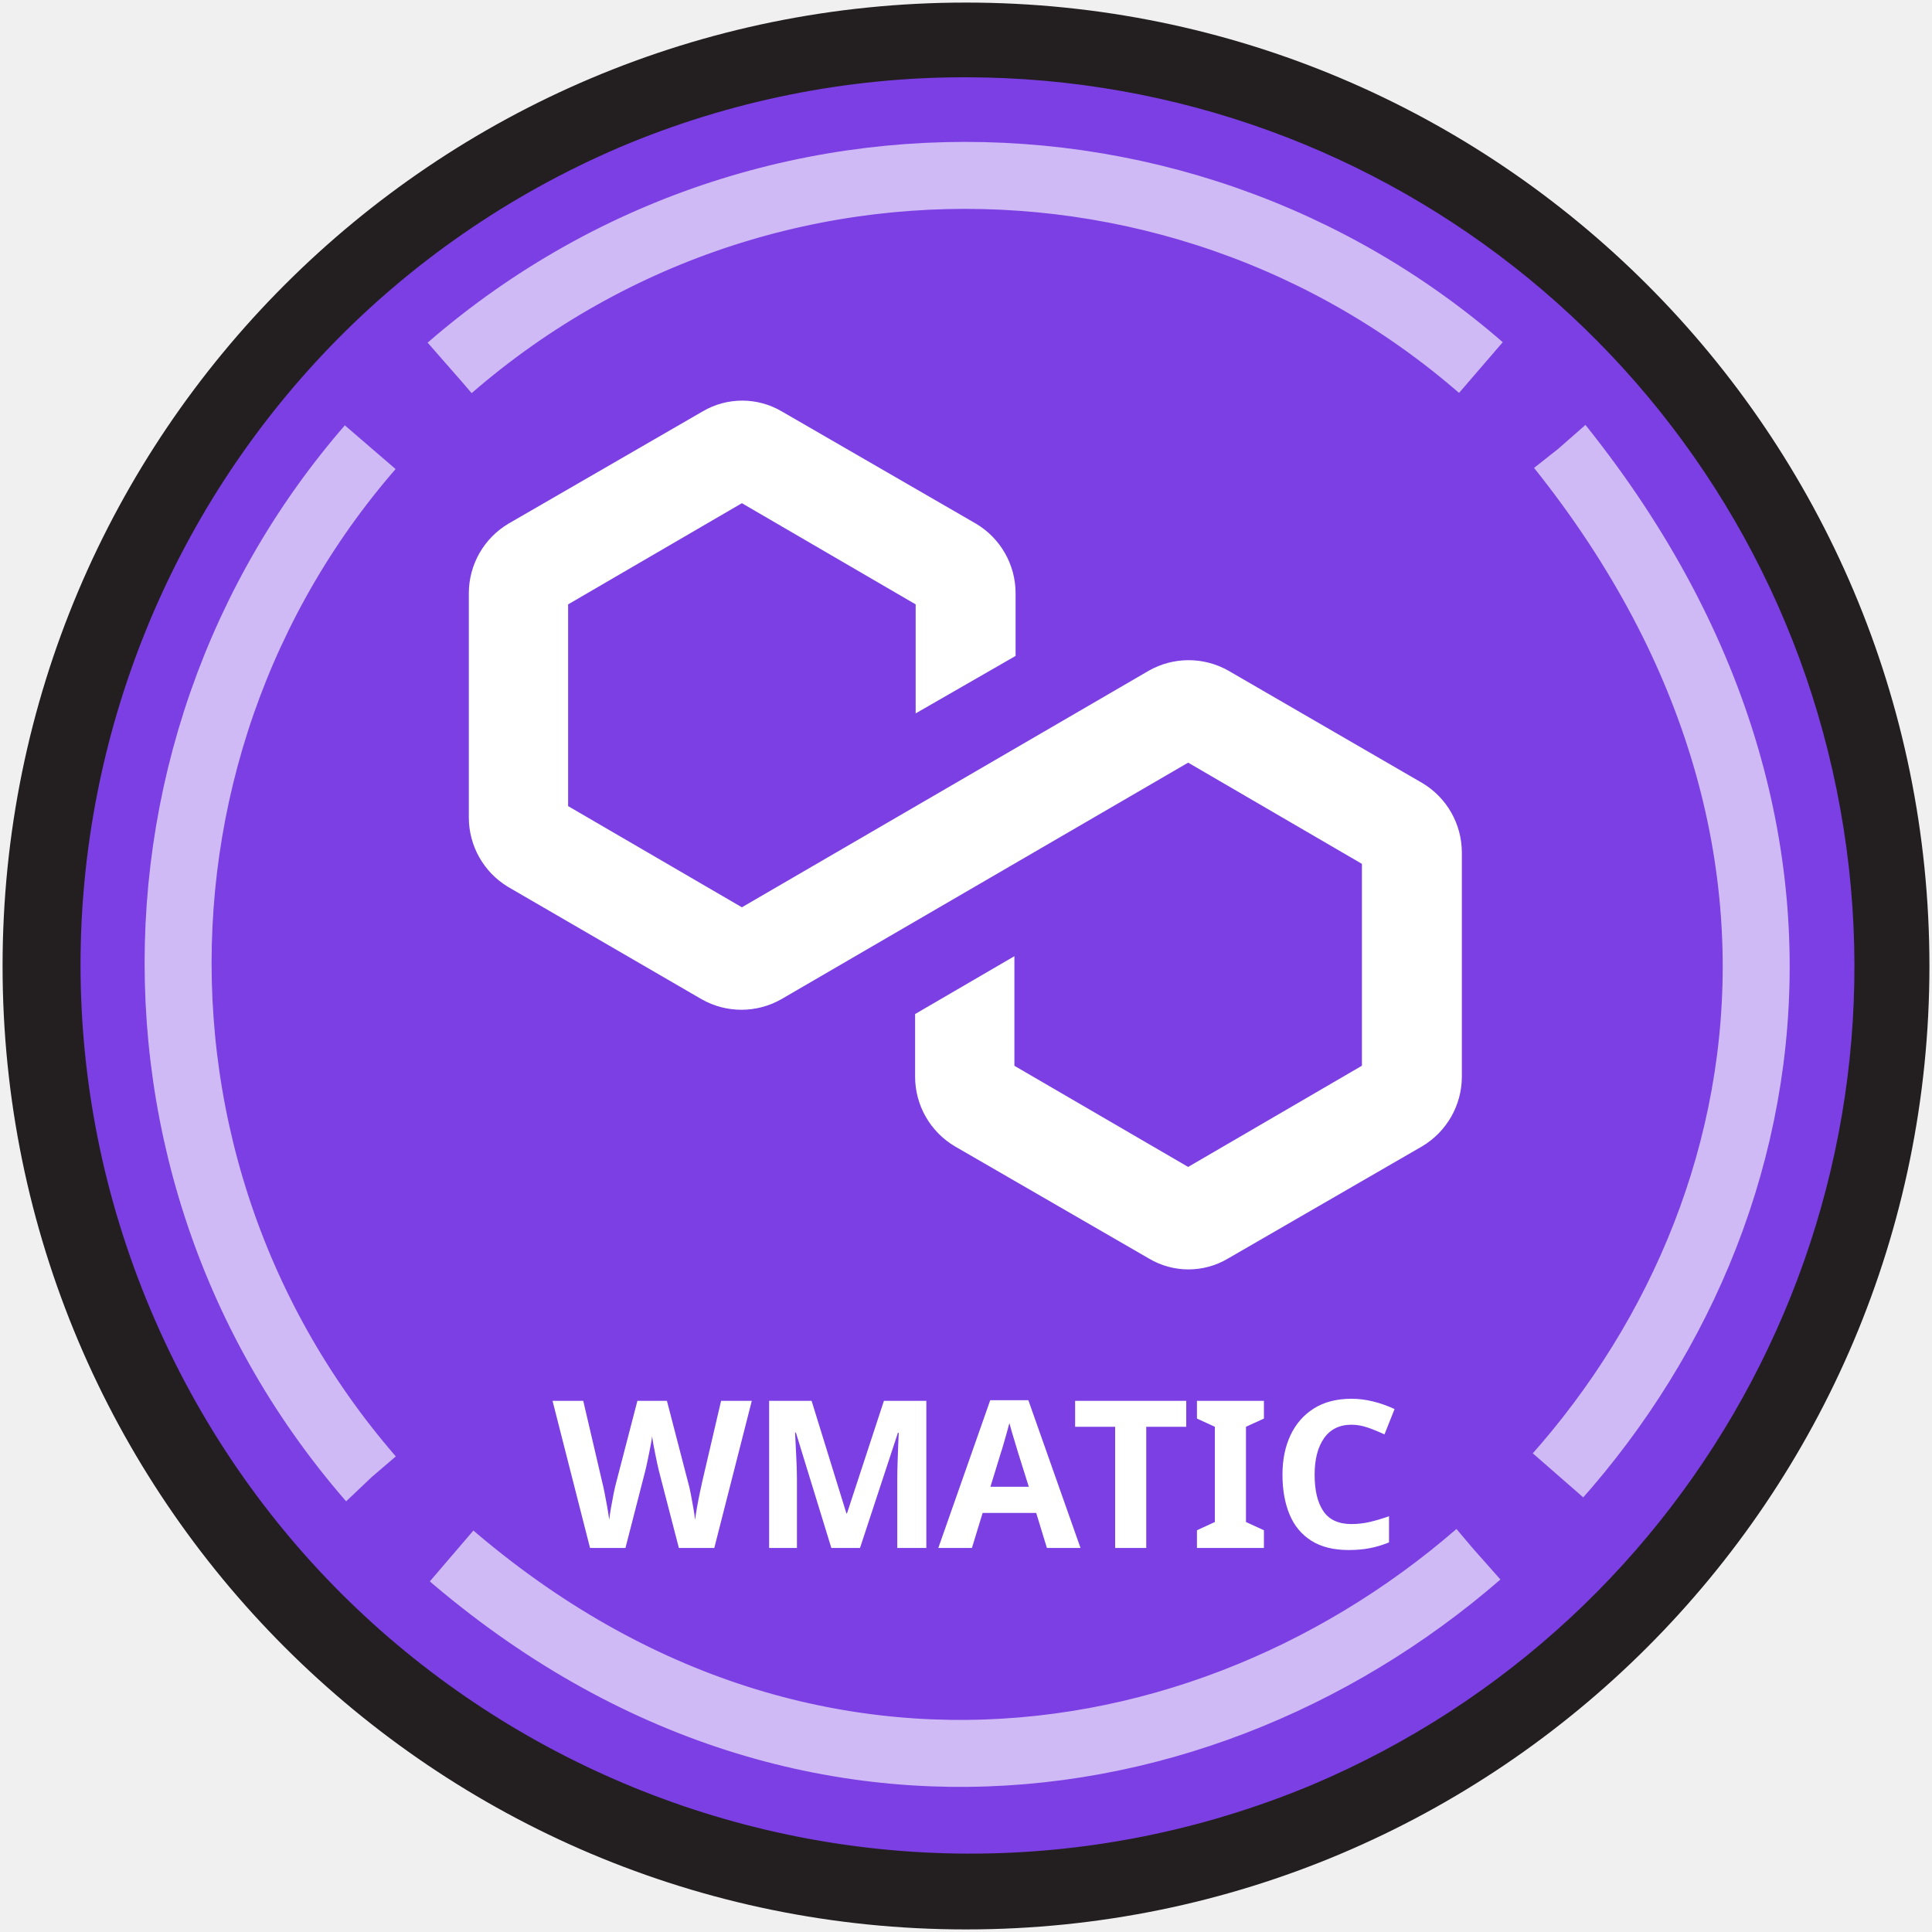
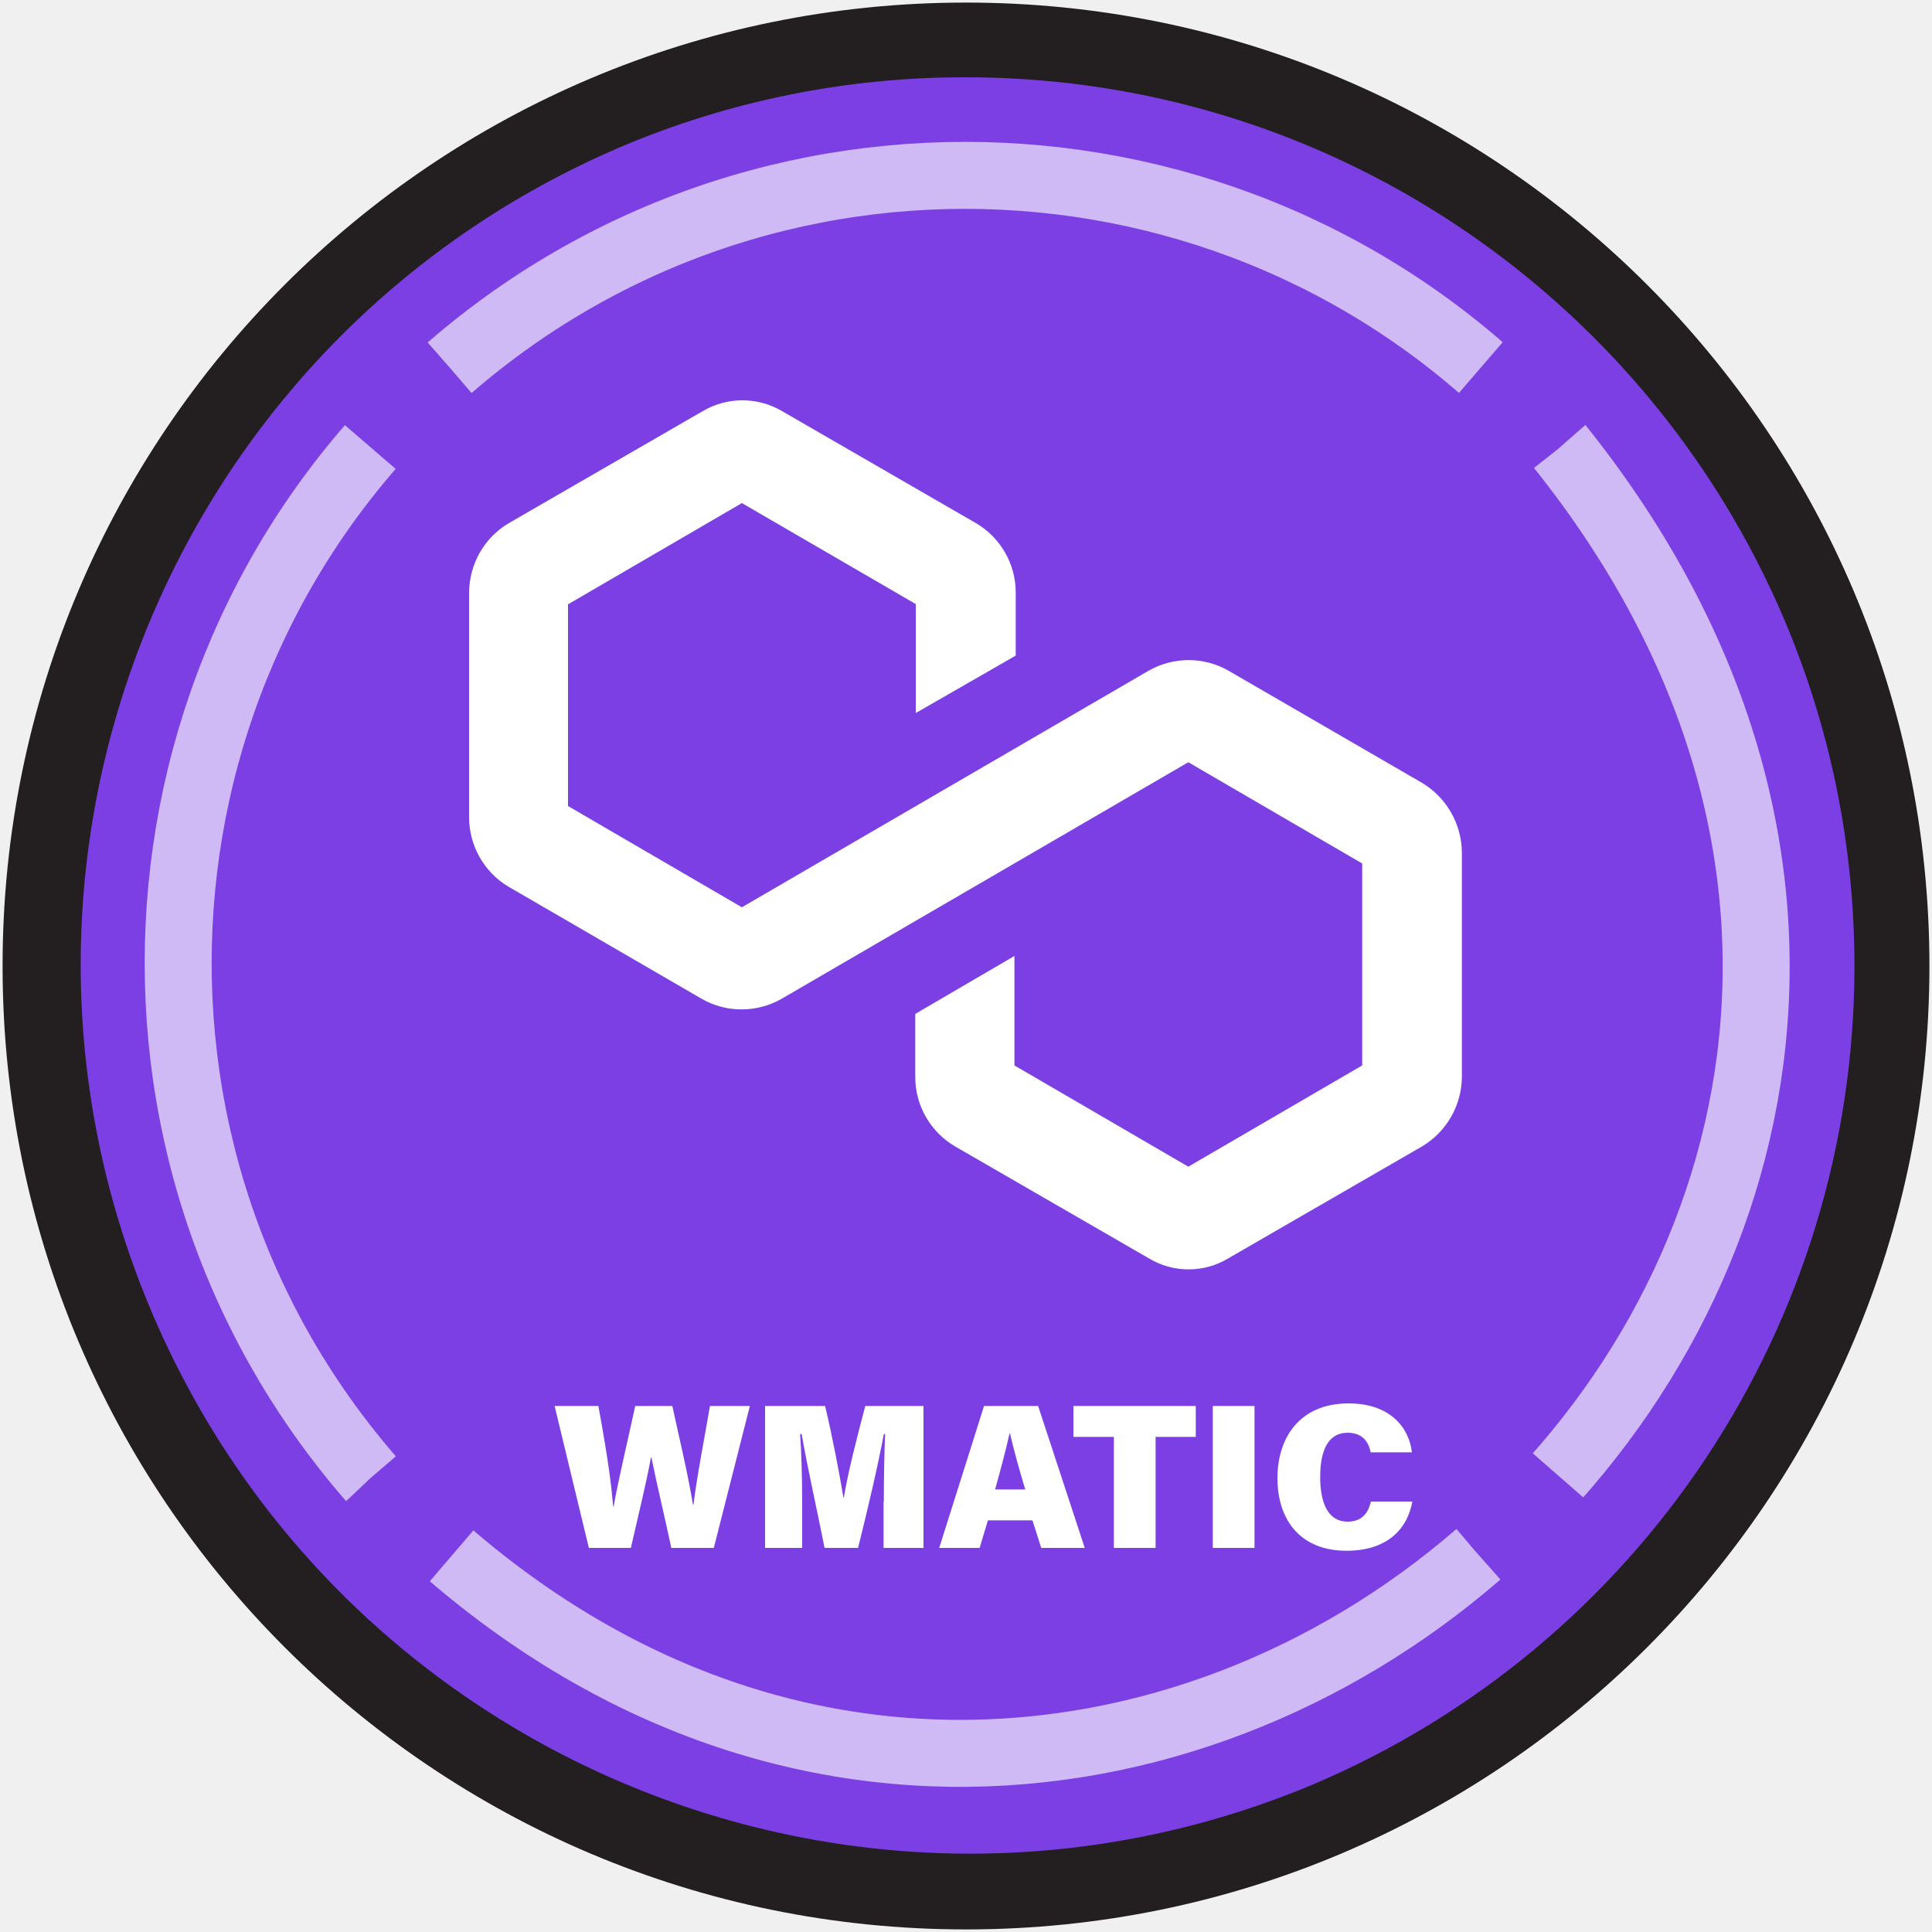
- <svg xmlns="http://www.w3.org/2000/svg" viewBox="0 0 750 750">
-   <defs>
-     <style>.a{fill:#7b3fe4;}.b{fill:#231f20;}.c,.e{fill:#fff;}.d{fill:none;stroke:#d0baf5;stroke-miterlimit:10;stroke-width:26px;stroke-dasharray:436.43 43.64;}.e{font-size:80px;font-family:AcuminPro-Black, Acumin Pro;font-weight:800;}.f{letter-spacing:-0.01em;}.g{letter-spacing:0em;}.h{letter-spacing:-0.07em;}</style>
-   </defs>
-   <path class="a" d="M375,734.5A359.51,359.51,0,0,1,120.79,120.79,359.51,359.51,0,0,1,629.21,629.21,357.17,357.17,0,0,1,375,734.5Z" />
-   <path class="b" d="M375,30A345.1,345.1,0,0,1,509.28,692.9,345.1,345.1,0,0,1,240.72,57.1,342.82,342.82,0,0,1,375,30m0-29C168.45,1,1,168.45,1,375S168.45,749,375,749,749,581.55,749,375,581.55,1,375,1Z" />
-   <path class="c" d="M567.49,330.91v87.21A31.51,31.51,0,0,1,552.07,445l-75.29,43.52a30,30,0,0,1-30.84,0L370.66,445a31.46,31.46,0,0,1-15.42-26.9V393.65l38.55-22.46v42.55L461.24,453l67.46-39.29V335.35l-67.46-39.29-158,91.87a31.29,31.29,0,0,1-30.83,0l-75.29-43.7A31.43,31.43,0,0,1,182,317.37V230.15a31.42,31.42,0,0,1,15.42-26.89l75.29-43.52a30.26,30.26,0,0,1,30.83,0l75.29,43.52a31.42,31.42,0,0,1,15.42,26.89v24.48l-38.79,22.3V234.62L288,195.34l-67.46,39.28v78.31L288,352.21l158-91.87a31.31,31.31,0,0,1,30.84,0L552.19,304a31.46,31.46,0,0,1,15.3,26.87Z" />
-   <path class="d" d="M174.63,142.74C302.19,32.21,495.2,46,605.72,173.58,859,490.5,421.3,869.62,143.78,573.83,33.26,446.27,47.07,253.27,174.63,142.74Z" />
-   <text class="e" transform="translate(214.49 600.92)">
-     <tspan class="f">W</tspan>
-     <tspan class="g" x="76.88" y="0">M</tspan>
-     <tspan class="h" x="149.76" y="0">A</tspan>
-     <tspan x="201.28" y="0">TIC</tspan>
-   </text>
+ <svg xmlns="http://www.w3.org/2000/svg" version="1.1" id="Layer_1" x="0px" y="0px" viewBox="0 0 750 750" style="enable-background:new 0 0 750 750;" xml:space="preserve">
+   <style type="text/css">
+ 	.st0{fill:#7B3FE4;}
+ 	.st1{fill:#231F20;}
+ 	.st2{fill:#FFFFFF;}
+ 	.st3{fill:none;stroke:#D0BAF5;stroke-width:26;stroke-miterlimit:10;stroke-dasharray:436.43,43.64;}
+ 	.st4{enable-background:new    ;}
+ </style>
+   <path class="st0" d="M375,734.5c-198.6,0-359.5-161-359.5-359.5c0-95.3,37.9-186.8,105.3-254.2c140.9-139.8,368.6-139,508.4,2  c139.1,140.2,139.1,366.3,0,506.4C561.9,696.8,470.4,734.8,375,734.5z" />
+   <path class="st1" d="M375,30c190.6,0.1,345,154.8,344.9,345.3c-0.1,138.5-83,263.6-210.6,317.6c-175.9,73.4-378-9.8-451.3-185.7  c-72.9-174.8,8.7-375.6,182.8-450.1C283.2,39.1,328.9,29.9,375,30 M375,1C168.4,1,1,168.4,1,375s167.4,374,374,374  s374-167.5,374-374S581.5,1,375,1z" />
+   <path class="st2" d="M567.5,330.9v87.2c-0.1,11-5.9,21.2-15.4,26.9l-75.3,43.5c-9.5,5.7-21.3,5.7-30.8,0L370.7,445  c-9.5-5.6-15.4-15.8-15.4-26.9v-24.5l38.5-22.5v42.5l67.5,39.3l67.5-39.3v-78.4l-67.5-39.3l-158,91.9c-9.6,5.4-21.3,5.4-30.8,0  l-75.3-43.7c-9.4-5.7-15.1-15.9-15.1-26.9v-87.2c0.1-11.1,5.9-21.3,15.4-26.9l75.3-43.5c9.5-5.6,21.3-5.6,30.8,0l75.3,43.5  c9.5,5.6,15.4,15.8,15.4,26.9v24.5l-38.8,22.3v-42.3L288,195.3l-67.5,39.3v78.3l67.5,39.3l158-91.9c9.6-5.4,21.3-5.4,30.8,0  l75.4,43.7C561.6,309.7,567.4,319.9,567.5,330.9L567.5,330.9z" />
+   <path class="st3" d="M174.6,142.7C302.2,32.2,495.2,46,605.7,173.6c253.3,316.9-184.4,696-461.9,400.2  C33.3,446.3,47.1,253.3,174.6,142.7z" />
+   <g class="st4">
+     <path class="st2" d="M228.6,600.9l-13.3-55.1h17c3.8,21,5,30.2,5.7,39h0.2c2.2-11.9,5.6-26.1,8.4-39H261c2.4,11.2,6.1,26.5,8,38.3   h0.2c1.4-11.4,5-29.8,6.4-38.3h15.5l-14,55.1h-16.5c-2.4-11.4-5.6-24.5-7.7-35.1h-0.2c-1.9,10.4-5.4,24.5-7.8,35.1H228.6z" />
+   </g>
+   <g class="st4">
+     <path class="st2" d="M343.1,582.9c0-8.6,0.2-19.7,0.5-26.2h-0.5c-2.2,11.8-6,28.2-10,44.2h-13c-3.1-15.6-6.8-32-8.9-44.2h-0.6   c0.5,6.5,0.8,17.3,0.8,26.7v17.5h-14.4v-55.1h23.3c2.7,11.2,5.8,27.4,7.1,35.5h0.2c1.4-8.9,5.1-23.5,8.3-35.5h22.6v55.1h-15.5   V582.9z" />
+   </g>
+   <g class="st4">
+     <path class="st2" d="M383.5,590.2l-3.2,10.7h-15.7l17.4-55.1H403l18.1,55.1h-16.9l-3.4-10.7H383.5z M398,578.2   c-2.6-8.6-4.7-16.3-5.9-21.7h-0.2c-1.3,5.9-3.4,13.8-5.6,21.7H398z" />
+   </g>
+   <g class="st4">
+     <path class="st2" d="M432.5,557.8h-15.8v-12h47.5v12h-15.6v43.1h-16.2V557.8z" />
+     <path class="st2" d="M487,545.8v55.1h-16.2v-55.1H487z" />
+     <path class="st2" d="M548.3,582.8c-2.1,11.5-10.5,19.2-25.6,19.2c-18.1,0-26.8-12.2-26.8-28.2c0-15.6,8.6-29,27.6-29   c16.2,0,23.5,9.4,24.6,19h-16c-0.8-3.9-3-7.6-9-7.6c-7.8,0-10.6,7.4-10.6,17.1c0,8.7,2.2,17.4,10.7,17.4c6.5,0,8.2-4.7,9-7.8H548.3   z" />
+   </g>
</svg>
